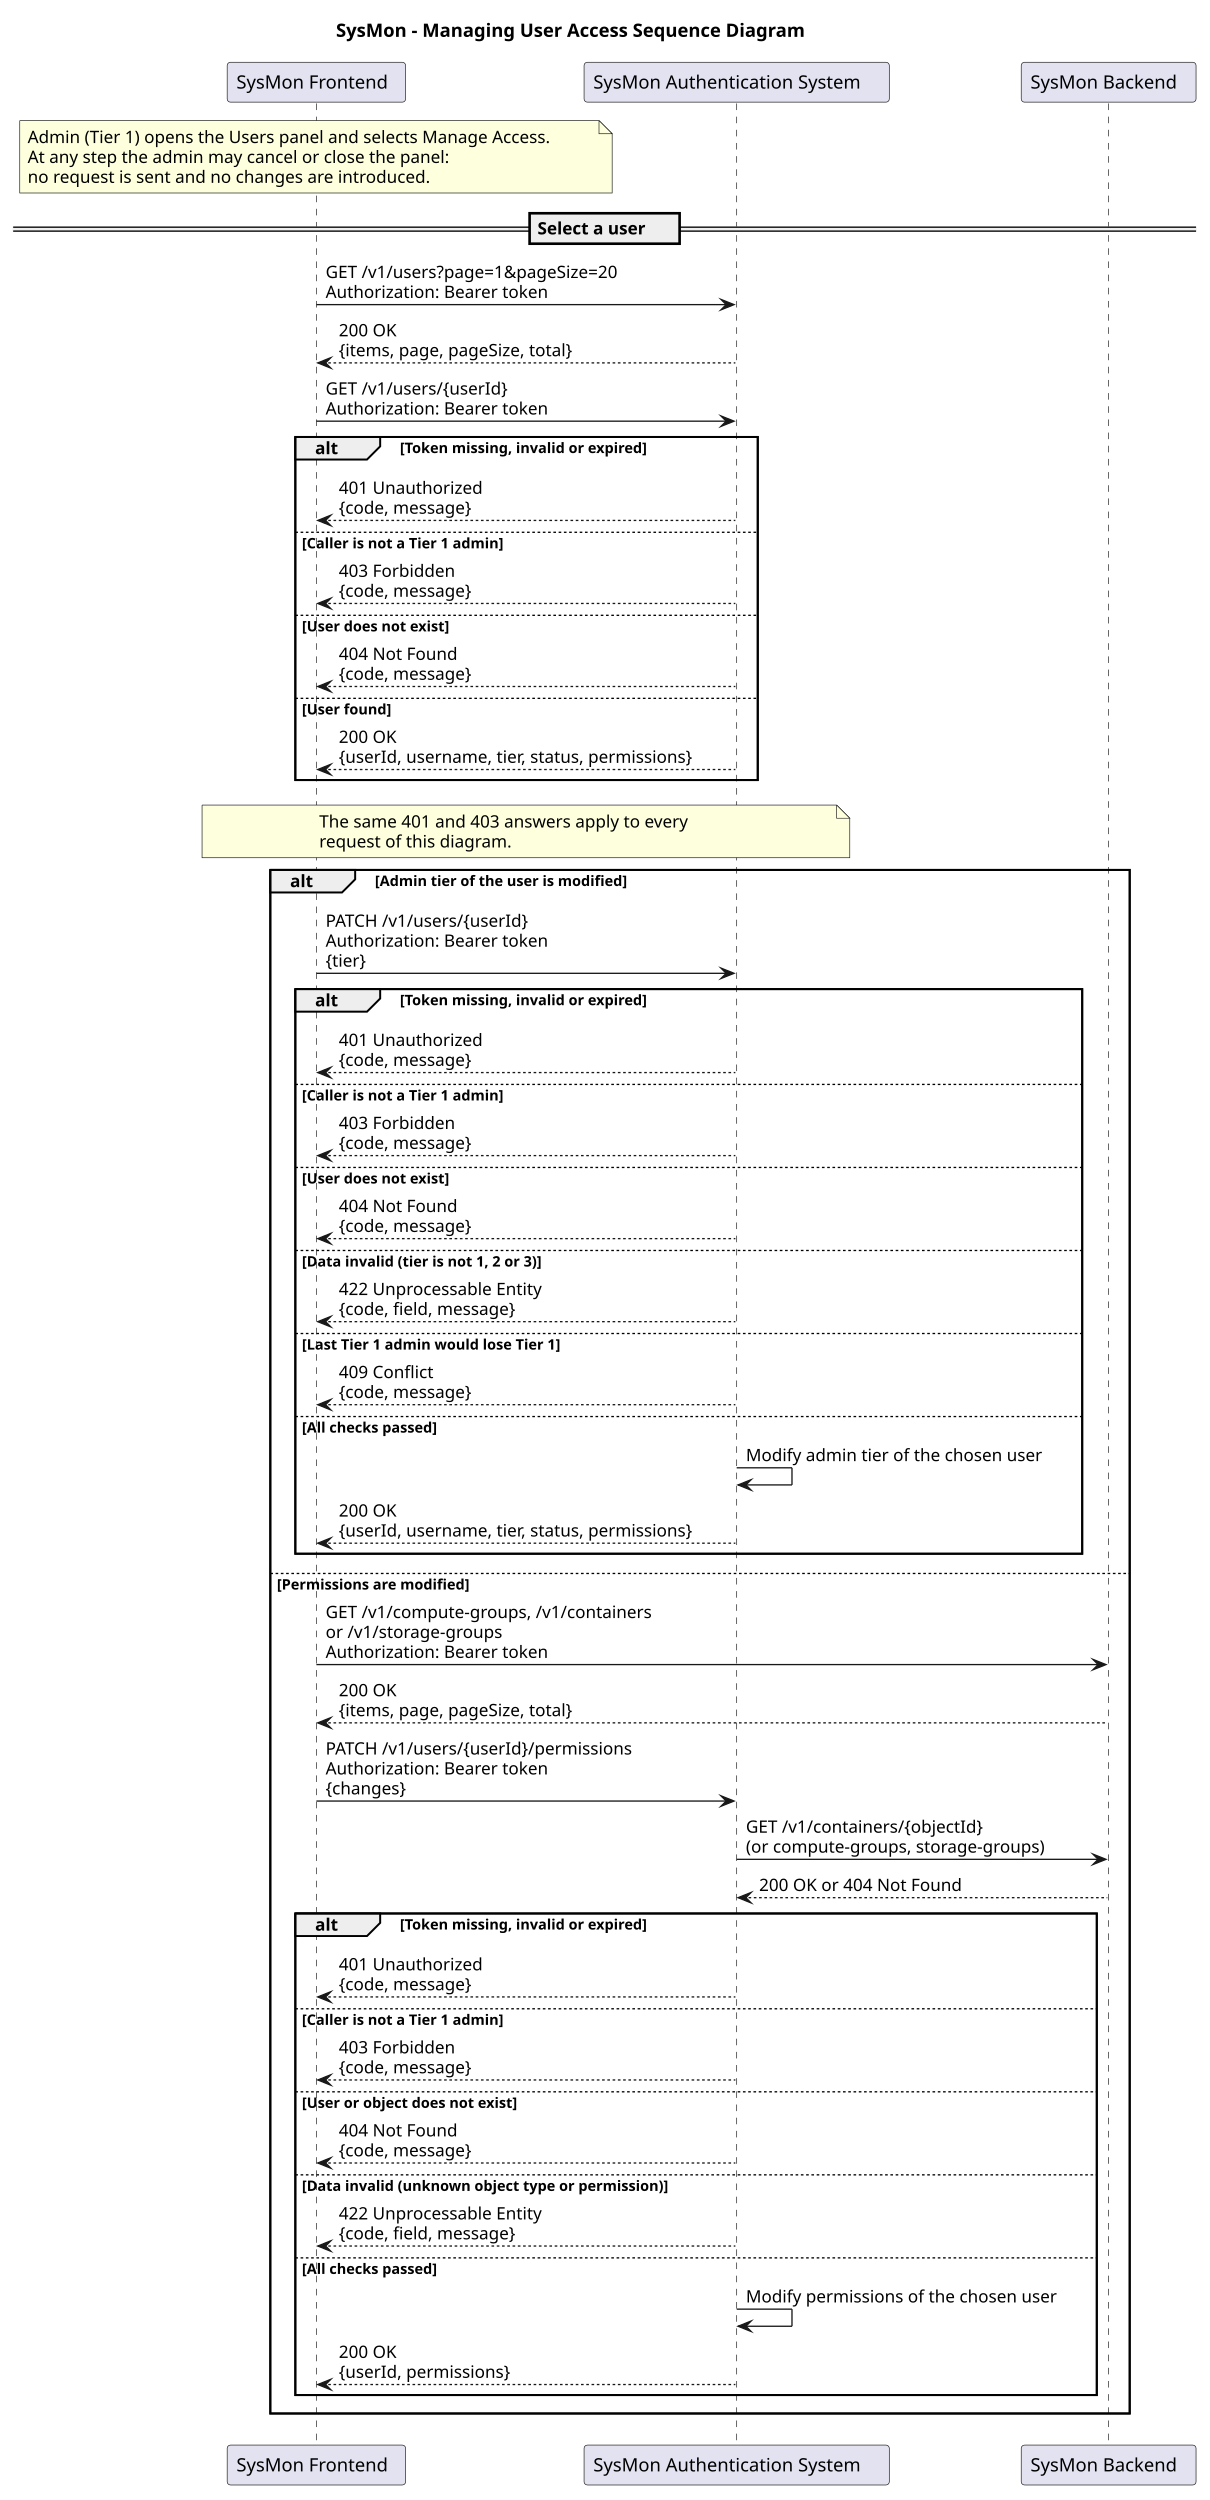
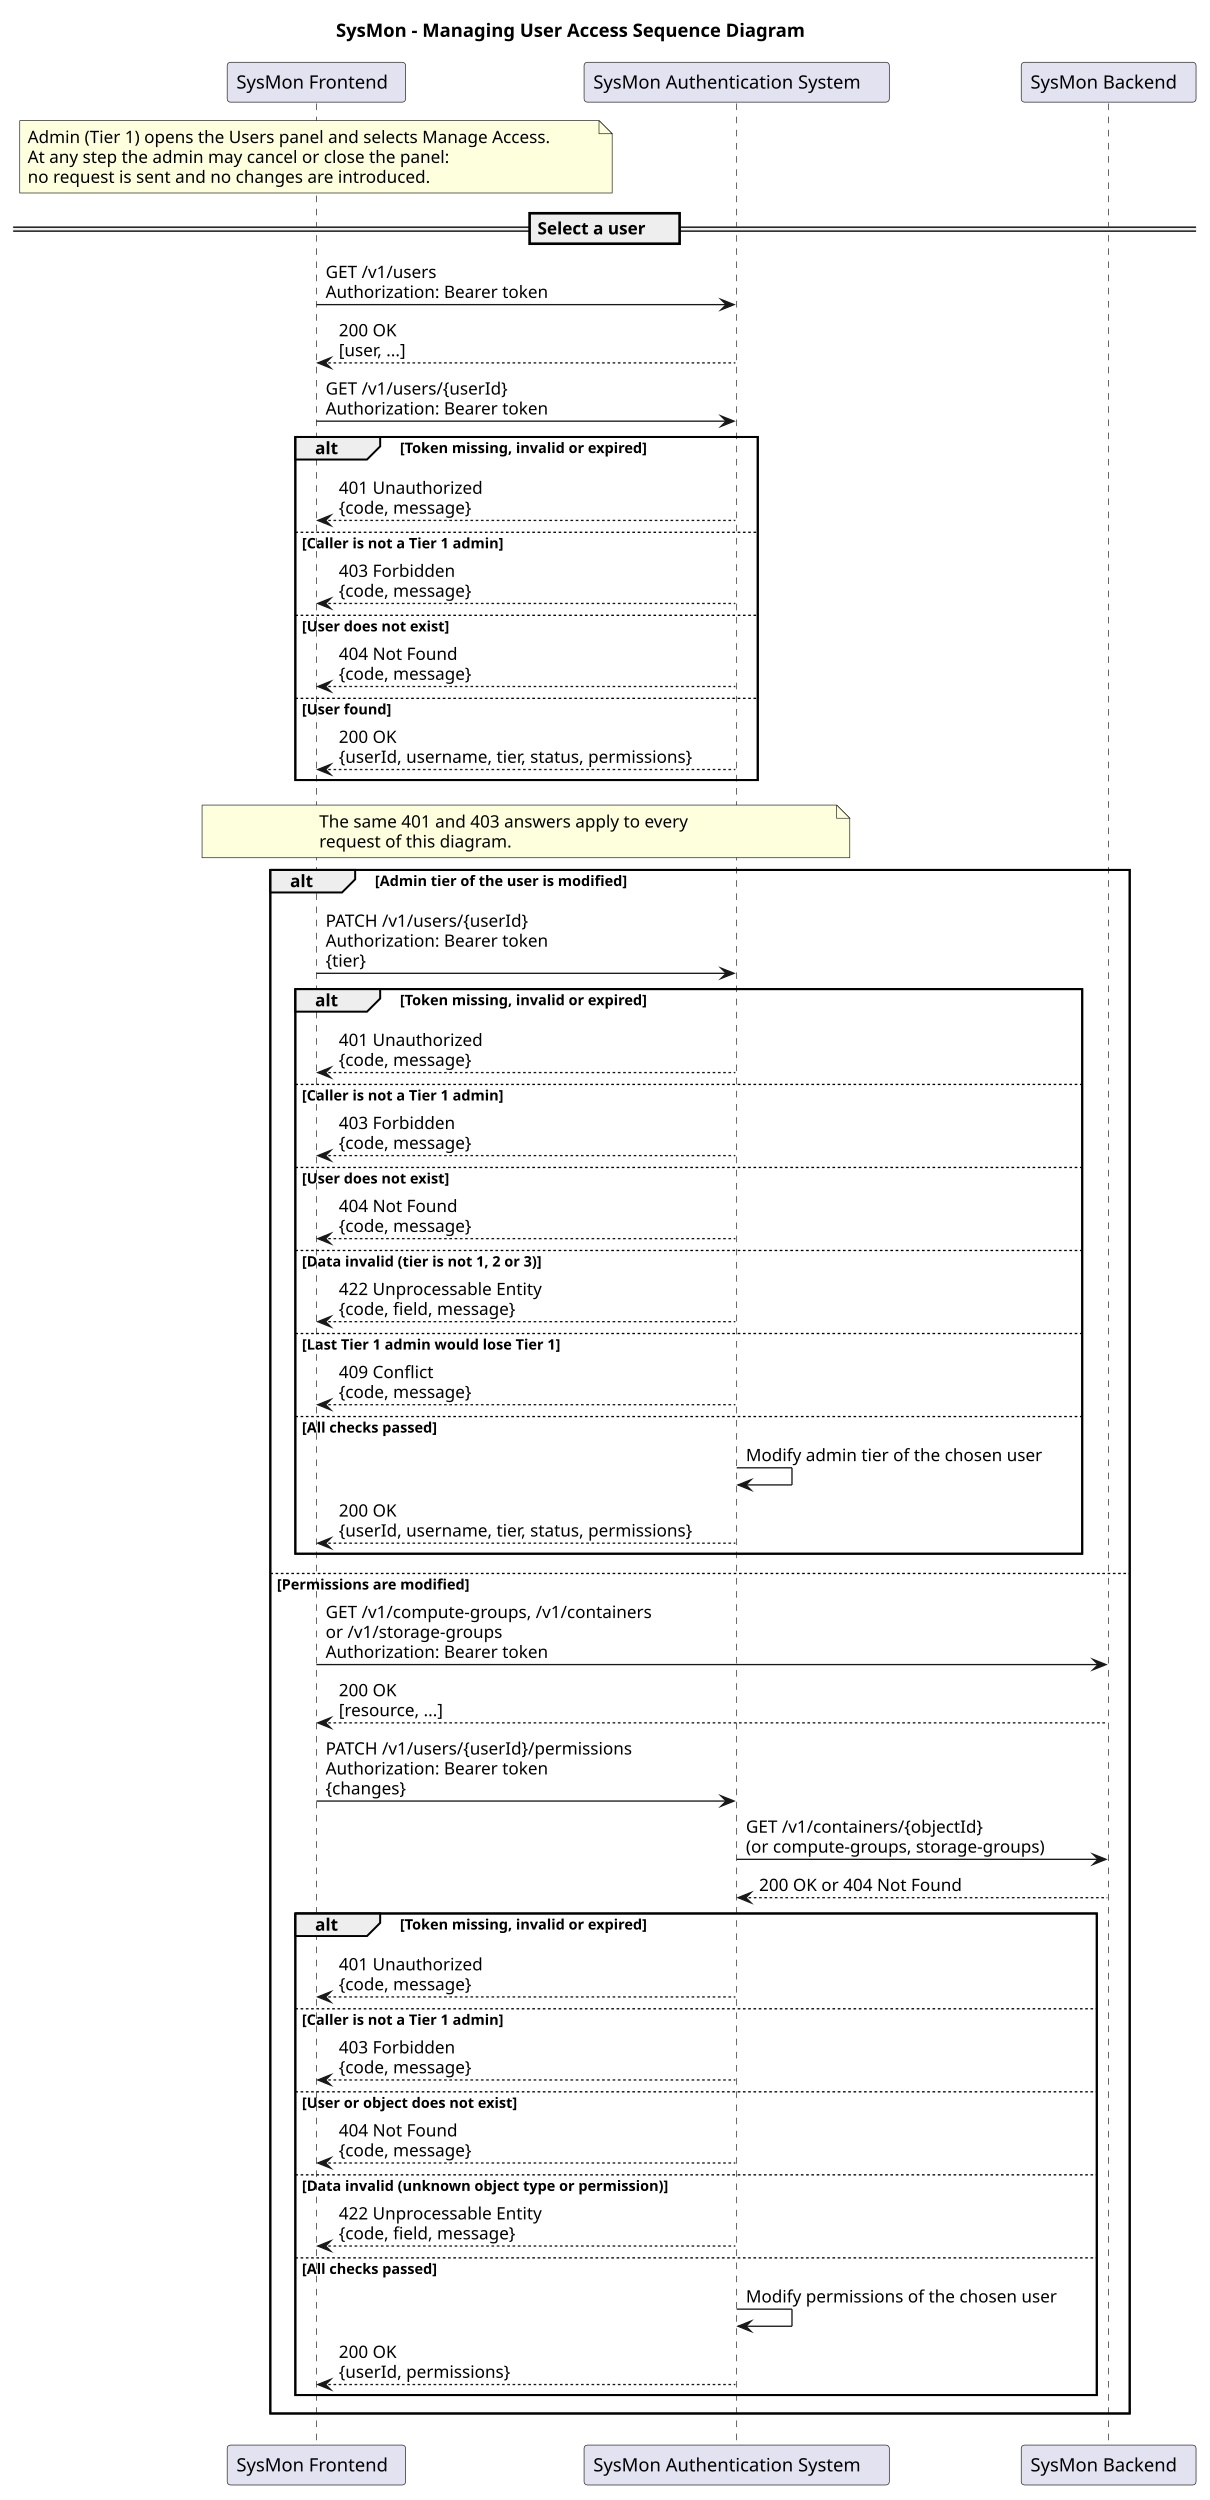
<svg xmlns="http://www.w3.org/2000/svg" version="1.1" data-diagram-type="SEQUENCE" style="width:919px;height:1899px;background:#FFFFFF;" width="919px" height="1899px" viewBox="0 0 919 1899" zoomAndPan="magnify" preserveAspectRatio="none" contentStyleType="text/css">
  <defs />
  <g font-family="sans-serif" lengthAdjust="spacing">
    <g class="title" data-source-line="1">
      <text x="255.229" y="27.995" fill="#000" font-size="14" textLength="407.06" font-weight="700">SysMon - Managing User Access Sequence Diagram</text>
    </g>
    <rect x="224.336" y="331.922" width="351.255" height="260.609" fill="none" style="stroke:#000;stroke-width:1.5;" />
    <rect x="205.336" y="660.797" width="652.784" height="1172.492" fill="none" style="stroke:#000;stroke-width:1.5;" />
    <rect x="224.336" y="751.328" width="597.708" height="428.883" fill="none" style="stroke:#000;stroke-width:1.5;" />
    <rect x="224.336" y="1453.477" width="608.784" height="365.813" fill="none" style="stroke:#000;stroke-width:1.5;" />
    <g class="participant-lifeline" data-qualified-name="Frontend" data-entity-uid="part1" id="part1-lifeline" data-source-line="3">
      <g>
        <rect x="236.836" y="78.594" width="8" height="1778.695" fill="#000" fill-opacity="0" />
        <line x1="240.336" y1="78.594" x2="240.336" y2="1857.289" style="stroke:#181818;stroke-width:0.5;stroke-dasharray:5,5;" />
      </g>
    </g>
    <g class="participant-lifeline" data-qualified-name="Auth" data-entity-uid="part2" id="part2-lifeline" data-source-line="4">
      <g>
        <rect x="556.091" y="78.594" width="8" height="1778.695" fill="#000" fill-opacity="0" />
        <line x1="559.591" y1="78.594" x2="559.591" y2="1857.289" style="stroke:#181818;stroke-width:0.5;stroke-dasharray:5,5;" />
      </g>
    </g>
    <g class="participant-lifeline" data-qualified-name="Backend" data-entity-uid="part3" id="part3-lifeline" data-source-line="5">
      <g>
        <rect x="838.621" y="78.594" width="8" height="1778.695" fill="#000" fill-opacity="0" />
        <line x1="842.121" y1="78.594" x2="842.121" y2="1857.289" style="stroke:#181818;stroke-width:0.5;stroke-dasharray:5,5;" />
      </g>
    </g>
    <g class="participant participant-head" data-qualified-name="Frontend" data-entity-uid="part1" id="part1-head" data-source-line="3">
      <rect x="172.565" y="47.297" width="135.543" height="30.297" fill="#E2E2F0" style="stroke:#181818;stroke-width:0.5;" rx="2.5" ry="2.5" />
      <text x="179.565" y="67.292" fill="#000" font-size="14" textLength="121.543">SysMon Frontend</text>
    </g>
    <g class="participant participant-head" data-qualified-name="Auth" data-entity-uid="part2" id="part2-head" data-source-line="4">
      <rect x="443.661" y="47.297" width="231.861" height="30.297" fill="#E2E2F0" style="stroke:#181818;stroke-width:0.5;" rx="2.5" ry="2.5" />
      <text x="450.661" y="67.292" fill="#000" font-size="14" textLength="217.861">SysMon Authentication System</text>
    </g>
    <g class="participant participant-head" data-qualified-name="Backend" data-entity-uid="part3" id="part3-head" data-source-line="5">
      <rect x="775.723" y="47.297" width="132.795" height="30.297" fill="#E2E2F0" style="stroke:#181818;stroke-width:0.5;" rx="2.5" ry="2.5" />
      <text x="782.723" y="67.292" fill="#000" font-size="14" textLength="118.795">SysMon Backend</text>
    </g>
    <g class="participant participant-tail" data-qualified-name="Frontend" data-entity-uid="part1" id="part1-tail" data-source-line="3">
      <rect x="172.565" y="1857.289" width="135.543" height="30.297" fill="#E2E2F0" style="stroke:#181818;stroke-width:0.5;" rx="2.5" ry="2.5" />
      <text x="179.565" y="1877.284" fill="#000" font-size="14" textLength="121.543">SysMon Frontend</text>
    </g>
    <g class="participant participant-tail" data-qualified-name="Auth" data-entity-uid="part2" id="part2-tail" data-source-line="4">
      <rect x="443.661" y="1857.289" width="231.861" height="30.297" fill="#E2E2F0" style="stroke:#181818;stroke-width:0.5;" rx="2.5" ry="2.5" />
      <text x="450.661" y="1877.284" fill="#000" font-size="14" textLength="217.861">SysMon Authentication System</text>
    </g>
    <g class="participant participant-tail" data-qualified-name="Backend" data-entity-uid="part3" id="part3-tail" data-source-line="5">
      <rect x="775.723" y="1857.289" width="132.795" height="30.297" fill="#E2E2F0" style="stroke:#181818;stroke-width:0.5;" rx="2.5" ry="2.5" />
      <text x="782.723" y="1877.284" fill="#000" font-size="14" textLength="118.795">SysMon Backend</text>
    </g>
    <path d="M15,91.594 L15,146.594 L465,146.594 L465,101.594 L455,91.594 L15,91.594" style="stroke:#181818;stroke-width:0.5;" fill="#FEFFDD" />
    <path d="M455,91.594 L455,101.594 L465,101.594 L455,91.594" style="stroke:#181818;stroke-width:0.5;" fill="#FEFFDD" />
    <text x="21" y="108.661" fill="#000" font-size="13" textLength="429.673">Admin (Tier 1) opens the Users panel and selects Manage Access.</text>
    <text x="21" y="123.793" fill="#000" font-size="13" textLength="348.397">At any step the admin may cancel or close the panel:</text>
    <text x="21" y="138.926" fill="#000" font-size="13" textLength="328.288">no request is sent and no changes are introduced.</text>
    <rect x="10" y="172.559" width="898.518" height="3" fill="#EEE" style="stroke:#EEE;stroke-width:1;" />
    <line x1="10" y1="172.559" x2="908.518" y2="172.559" style="stroke:#000;stroke-width:1;" />
    <line x1="10" y1="175.559" x2="908.518" y2="175.559" style="stroke:#000;stroke-width:1;" />
    <rect x="402.287" y="161.992" width="113.944" height="23.133" fill="#EEE" style="stroke:#000;stroke-width:2;" />
    <text x="408.287" y="178.059" fill="#000" font-size="13" textLength="95.418" font-weight="700">Select a user</text>
    <g class="message" data-entity-1="part1" data-entity-2="part2" id="msg1" data-source-line="14">
      <polygon points="547.591,227.391,557.591,231.391,547.591,235.391,551.591,231.391" fill="#181818" style="stroke:#181818;stroke-width:1;stroke-linejoin:miter;stroke-miterlimit:10;" />
      <line x1="240.336" y1="231.391" x2="553.591" y2="231.391" style="stroke:#181818;stroke-width:1;" />
-       <text x="247.336" y="211.192" fill="#000" font-size="13" textLength="245.47">GET /v1/users?page=1&amp;pageSize=20</text>
+       <text x="247.336" y="211.192" fill="#000" font-size="13" textLength="90.213">GET /v1/users</text>
      <text x="247.336" y="226.325" fill="#000" font-size="13" textLength="180.102">Authorization: Bearer token</text>
    </g>
    <g class="message" data-entity-1="part2" data-entity-2="part1" id="msg2" data-source-line="15">
      <polygon points="251.336,271.656,241.336,275.656,251.336,279.656,247.336,275.656" fill="#181818" style="stroke:#181818;stroke-width:1;stroke-linejoin:miter;stroke-miterlimit:10;" />
      <line x1="245.336" y1="275.656" x2="558.591" y2="275.656" style="stroke:#181818;stroke-width:1;stroke-dasharray:2,2;" />
      <text x="257.336" y="255.458" fill="#000" font-size="13" textLength="47.703">200 OK</text>
-       <text x="257.336" y="270.59" fill="#000" font-size="13" textLength="198.828">{items, page, pageSize, total}</text>
+       <text x="257.336" y="270.59" fill="#000" font-size="13" textLength="59.16">[user, ...]</text>
    </g>
    <g class="message" data-entity-1="part1" data-entity-2="part2" id="msg3" data-source-line="16">
      <polygon points="547.591,315.922,557.591,319.922,547.591,323.922,551.591,319.922" fill="#181818" style="stroke:#181818;stroke-width:1;stroke-linejoin:miter;stroke-miterlimit:10;" />
      <line x1="240.336" y1="319.922" x2="553.591" y2="319.922" style="stroke:#181818;stroke-width:1;" />
      <text x="247.336" y="299.723" fill="#000" font-size="13" textLength="151.576">GET /v1/users/{userId}</text>
      <text x="247.336" y="314.856" fill="#000" font-size="13" textLength="180.102">Authorization: Bearer token</text>
    </g>
    <path d="M224.336,331.922 L288.779,331.922 L288.779,339.055 L278.779,349.055 L224.336,349.055 L224.336,331.922" style="stroke:#000;stroke-width:1.5;" fill="#EEE" />
    <rect x="224.336" y="331.922" width="351.255" height="260.609" fill="none" style="stroke:#000;stroke-width:1.5;" />
    <text x="239.336" y="344.989" fill="#000" font-size="13" textLength="19.443" font-weight="700">alt</text>
    <text x="303.779" y="344.132" fill="#000" font-size="11" textLength="216.573" font-weight="700">[Token missing, invalid or expired]</text>
    <g class="message" data-entity-1="part2" data-entity-2="part1" id="msg4" data-source-line="19">
      <polygon points="251.336,391.32,241.336,395.32,251.336,399.32,247.336,395.32" fill="#181818" style="stroke:#181818;stroke-width:1;stroke-linejoin:miter;stroke-miterlimit:10;" />
      <line x1="245.336" y1="395.32" x2="558.591" y2="395.32" style="stroke:#181818;stroke-width:1;stroke-dasharray:2,2;" />
      <text x="257.336" y="375.122" fill="#000" font-size="13" textLength="116.226">401 Unauthorized</text>
      <text x="257.336" y="390.254" fill="#000" font-size="13" textLength="114.582">{code, message}</text>
    </g>
    <line x1="224.336" y1="404.32" x2="575.591" y2="404.32" style="stroke:#000;stroke-width:1;stroke-dasharray:2,2;" />
    <text x="229.336" y="416.531" fill="#000" font-size="11" textLength="177.515" font-weight="700">[Caller is not a Tier 1 admin]</text>
    <g class="message" data-entity-1="part2" data-entity-2="part1" id="msg5" data-source-line="21">
      <polygon points="251.336,454.391,241.336,458.391,251.336,462.391,247.336,458.391" fill="#181818" style="stroke:#181818;stroke-width:1;stroke-linejoin:miter;stroke-miterlimit:10;" />
      <line x1="245.336" y1="458.391" x2="558.591" y2="458.391" style="stroke:#181818;stroke-width:1;stroke-dasharray:2,2;" />
      <text x="257.336" y="438.192" fill="#000" font-size="13" textLength="94.326">403 Forbidden</text>
      <text x="257.336" y="453.325" fill="#000" font-size="13" textLength="114.582">{code, message}</text>
    </g>
    <line x1="224.336" y1="467.391" x2="575.591" y2="467.391" style="stroke:#000;stroke-width:1;stroke-dasharray:2,2;" />
    <text x="229.336" y="479.601" fill="#000" font-size="11" textLength="130.125" font-weight="700">[User does not exist]</text>
    <g class="message" data-entity-1="part2" data-entity-2="part1" id="msg6" data-source-line="23">
      <polygon points="251.336,517.461,241.336,521.461,251.336,525.461,247.336,521.461" fill="#181818" style="stroke:#181818;stroke-width:1;stroke-linejoin:miter;stroke-miterlimit:10;" />
      <line x1="245.336" y1="521.461" x2="558.591" y2="521.461" style="stroke:#181818;stroke-width:1;stroke-dasharray:2,2;" />
      <text x="257.336" y="501.262" fill="#000" font-size="13" textLength="96.015">404 Not Found</text>
      <text x="257.336" y="516.395" fill="#000" font-size="13" textLength="114.582">{code, message}</text>
    </g>
    <line x1="224.336" y1="530.461" x2="575.591" y2="530.461" style="stroke:#000;stroke-width:1;stroke-dasharray:2,2;" />
    <text x="229.336" y="542.671" fill="#000" font-size="11" textLength="78.128" font-weight="700">[User found]</text>
    <g class="message" data-entity-1="part2" data-entity-2="part1" id="msg7" data-source-line="25">
      <polygon points="251.336,580.531,241.336,584.531,251.336,588.531,247.336,584.531" fill="#181818" style="stroke:#181818;stroke-width:1;stroke-linejoin:miter;stroke-miterlimit:10;" />
      <line x1="245.336" y1="584.531" x2="558.591" y2="584.531" style="stroke:#181818;stroke-width:1;stroke-dasharray:2,2;" />
      <text x="257.336" y="564.333" fill="#000" font-size="13" textLength="47.703">200 OK</text>
      <text x="257.336" y="579.465" fill="#000" font-size="13" textLength="295.255">{userId, username, tier, status, permissions}</text>
    </g>
    <path d="M153.485,611.531 L153.485,651.531 L645.485,651.531 L645.485,621.531 L635.485,611.531 L153.485,611.531" style="stroke:#181818;stroke-width:0.5;" fill="#FEFFDD" />
    <path d="M635.485,611.531 L635.485,621.531 L645.485,621.531 L635.485,611.531" style="stroke:#181818;stroke-width:0.5;" fill="#FEFFDD" />
    <text x="242.463" y="628.598" fill="#000" font-size="13" textLength="306.001">The same 401 and 403 answers apply to every</text>
    <text x="242.463" y="643.731" fill="#000" font-size="13" textLength="156.54">request of this diagram.</text>
    <path d="M205.336,660.797 L269.779,660.797 L269.779,667.93 L259.779,677.93 L205.336,677.93 L205.336,660.797" style="stroke:#000;stroke-width:1.5;" fill="#EEE" />
    <rect x="205.336" y="660.797" width="652.784" height="1172.492" fill="none" style="stroke:#000;stroke-width:1.5;" />
    <text x="220.336" y="673.864" fill="#000" font-size="13" textLength="19.443" font-weight="700">alt</text>
    <text x="284.779" y="673.007" fill="#000" font-size="11" textLength="219.425" font-weight="700">[Admin tier of the user is modified]</text>
    <g class="message" data-entity-1="part1" data-entity-2="part2" id="msg8" data-source-line="34">
      <polygon points="547.591,735.328,557.591,739.328,547.591,743.328,551.591,739.328" fill="#181818" style="stroke:#181818;stroke-width:1;stroke-linejoin:miter;stroke-miterlimit:10;" />
      <line x1="240.336" y1="739.328" x2="553.591" y2="739.328" style="stroke:#181818;stroke-width:1;" />
      <text x="247.336" y="703.997" fill="#000" font-size="13" textLength="168.873">PATCH /v1/users/{userId}</text>
      <text x="247.336" y="719.129" fill="#000" font-size="13" textLength="180.102">Authorization: Bearer token</text>
      <text x="247.336" y="734.262" fill="#000" font-size="13" textLength="38.594">{tier}</text>
    </g>
    <path d="M224.336,751.328 L288.779,751.328 L288.779,758.461 L278.779,768.461 L224.336,768.461 L224.336,751.328" style="stroke:#000;stroke-width:1.5;" fill="#EEE" />
    <rect x="224.336" y="751.328" width="597.708" height="428.883" fill="none" style="stroke:#000;stroke-width:1.5;" />
    <text x="239.336" y="764.395" fill="#000" font-size="13" textLength="19.443" font-weight="700">alt</text>
    <text x="303.779" y="763.539" fill="#000" font-size="11" textLength="216.573" font-weight="700">[Token missing, invalid or expired]</text>
    <g class="message" data-entity-1="part2" data-entity-2="part1" id="msg9" data-source-line="37">
      <polygon points="251.336,810.727,241.336,814.727,251.336,818.727,247.336,814.727" fill="#181818" style="stroke:#181818;stroke-width:1;stroke-linejoin:miter;stroke-miterlimit:10;" />
      <line x1="245.336" y1="814.727" x2="558.591" y2="814.727" style="stroke:#181818;stroke-width:1;stroke-dasharray:2,2;" />
      <text x="257.336" y="794.528" fill="#000" font-size="13" textLength="116.226">401 Unauthorized</text>
      <text x="257.336" y="809.661" fill="#000" font-size="13" textLength="114.582">{code, message}</text>
    </g>
    <line x1="224.336" y1="823.727" x2="822.044" y2="823.727" style="stroke:#000;stroke-width:1;stroke-dasharray:2,2;" />
    <text x="229.336" y="835.937" fill="#000" font-size="11" textLength="177.515" font-weight="700">[Caller is not a Tier 1 admin]</text>
    <g class="message" data-entity-1="part2" data-entity-2="part1" id="msg10" data-source-line="39">
      <polygon points="251.336,873.797,241.336,877.797,251.336,881.797,247.336,877.797" fill="#181818" style="stroke:#181818;stroke-width:1;stroke-linejoin:miter;stroke-miterlimit:10;" />
      <line x1="245.336" y1="877.797" x2="558.591" y2="877.797" style="stroke:#181818;stroke-width:1;stroke-dasharray:2,2;" />
      <text x="257.336" y="857.598" fill="#000" font-size="13" textLength="94.326">403 Forbidden</text>
      <text x="257.336" y="872.731" fill="#000" font-size="13" textLength="114.582">{code, message}</text>
    </g>
    <line x1="224.336" y1="886.797" x2="822.044" y2="886.797" style="stroke:#000;stroke-width:1;stroke-dasharray:2,2;" />
    <text x="229.336" y="899.007" fill="#000" font-size="11" textLength="130.125" font-weight="700">[User does not exist]</text>
    <g class="message" data-entity-1="part2" data-entity-2="part1" id="msg11" data-source-line="41">
      <polygon points="251.336,936.867,241.336,940.867,251.336,944.867,247.336,940.867" fill="#181818" style="stroke:#181818;stroke-width:1;stroke-linejoin:miter;stroke-miterlimit:10;" />
      <line x1="245.336" y1="940.867" x2="558.591" y2="940.867" style="stroke:#181818;stroke-width:1;stroke-dasharray:2,2;" />
      <text x="257.336" y="920.668" fill="#000" font-size="13" textLength="96.015">404 Not Found</text>
      <text x="257.336" y="935.801" fill="#000" font-size="13" textLength="114.582">{code, message}</text>
    </g>
    <line x1="224.336" y1="949.867" x2="822.044" y2="949.867" style="stroke:#000;stroke-width:1;stroke-dasharray:2,2;" />
    <text x="229.336" y="962.078" fill="#000" font-size="11" textLength="214.591" font-weight="700">[Data invalid (tier is not 1, 2 or 3)]</text>
    <g class="message" data-entity-1="part2" data-entity-2="part1" id="msg12" data-source-line="43">
      <polygon points="251.336,999.938,241.336,1003.938,251.336,1007.938,247.336,1003.938" fill="#181818" style="stroke:#181818;stroke-width:1;stroke-linejoin:miter;stroke-miterlimit:10;" />
      <line x1="245.336" y1="1003.938" x2="558.591" y2="1003.938" style="stroke:#181818;stroke-width:1;stroke-dasharray:2,2;" />
      <text x="257.336" y="983.739" fill="#000" font-size="13" textLength="166.854">422 Unprocessable Entity</text>
      <text x="257.336" y="998.872" fill="#000" font-size="13" textLength="150.896">{code, field, message}</text>
    </g>
    <line x1="224.336" y1="1012.938" x2="822.044" y2="1012.938" style="stroke:#000;stroke-width:1;stroke-dasharray:2,2;" />
    <text x="229.336" y="1025.148" fill="#000" font-size="11" textLength="227.616" font-weight="700">[Last Tier 1 admin would lose Tier 1]</text>
    <g class="message" data-entity-1="part2" data-entity-2="part1" id="msg13" data-source-line="45">
      <polygon points="251.336,1063.008,241.336,1067.008,251.336,1071.008,247.336,1067.008" fill="#181818" style="stroke:#181818;stroke-width:1;stroke-linejoin:miter;stroke-miterlimit:10;" />
      <line x1="245.336" y1="1067.008" x2="558.591" y2="1067.008" style="stroke:#181818;stroke-width:1;stroke-dasharray:2,2;" />
      <text x="257.336" y="1046.809" fill="#000" font-size="13" textLength="78.26">409 Conflict</text>
      <text x="257.336" y="1061.942" fill="#000" font-size="13" textLength="114.582">{code, message}</text>
    </g>
    <line x1="224.336" y1="1076.008" x2="822.044" y2="1076.008" style="stroke:#000;stroke-width:1;stroke-dasharray:2,2;" />
    <text x="229.336" y="1088.218" fill="#000" font-size="11" textLength="119.689" font-weight="700">[All checks passed]</text>
    <g class="message" data-entity-1="part2" data-entity-2="part2" id="msg14" data-source-line="47">
      <line x1="559.591" y1="1114.945" x2="601.591" y2="1114.945" style="stroke:#181818;stroke-width:1;" />
      <line x1="601.591" y1="1114.945" x2="601.591" y2="1127.945" style="stroke:#181818;stroke-width:1;" />
      <line x1="560.591" y1="1127.945" x2="601.591" y2="1127.945" style="stroke:#181818;stroke-width:1;" />
      <polygon points="570.591,1123.945,560.591,1127.945,570.591,1131.945,566.591,1127.945" fill="#181818" style="stroke:#181818;stroke-width:1;stroke-linejoin:miter;stroke-miterlimit:10;" />
      <text x="566.591" y="1109.879" fill="#000" font-size="13" textLength="239.453">Modify admin tier of the chosen user</text>
    </g>
    <g class="message" data-entity-1="part2" data-entity-2="part1" id="msg15" data-source-line="48">
      <polygon points="251.336,1168.211,241.336,1172.211,251.336,1176.211,247.336,1172.211" fill="#181818" style="stroke:#181818;stroke-width:1;stroke-linejoin:miter;stroke-miterlimit:10;" />
      <line x1="245.336" y1="1172.211" x2="558.591" y2="1172.211" style="stroke:#181818;stroke-width:1;stroke-dasharray:2,2;" />
      <text x="257.336" y="1152.012" fill="#000" font-size="13" textLength="47.703">200 OK</text>
      <text x="257.336" y="1167.145" fill="#000" font-size="13" textLength="295.255">{userId, username, tier, status, permissions}</text>
    </g>
    <line x1="205.336" y1="1195.211" x2="858.121" y2="1195.211" style="stroke:#000;stroke-width:1;stroke-dasharray:2,2;" />
    <text x="210.336" y="1207.421" fill="#000" font-size="11" textLength="167.557" font-weight="700">[Permissions are modified]</text>
    <g class="message" data-entity-1="part1" data-entity-2="part3" id="msg16" data-source-line="51">
      <polygon points="830.121,1260.414,840.121,1264.414,830.121,1268.414,834.121,1264.414" fill="#181818" style="stroke:#181818;stroke-width:1;stroke-linejoin:miter;stroke-miterlimit:10;" />
      <line x1="240.336" y1="1264.414" x2="836.121" y2="1264.414" style="stroke:#181818;stroke-width:1;" />
      <text x="247.336" y="1229.083" fill="#000" font-size="13" textLength="263.301">GET /v1/compute-groups, /v1/containers</text>
      <text x="247.336" y="1244.215" fill="#000" font-size="13" textLength="141.045">or /v1/storage-groups</text>
      <text x="247.336" y="1259.348" fill="#000" font-size="13" textLength="180.102">Authorization: Bearer token</text>
    </g>
    <g class="message" data-entity-1="part3" data-entity-2="part1" id="msg17" data-source-line="52">
      <polygon points="251.336,1304.68,241.336,1308.68,251.336,1312.68,247.336,1308.68" fill="#181818" style="stroke:#181818;stroke-width:1;stroke-linejoin:miter;stroke-miterlimit:10;" />
      <line x1="245.336" y1="1308.68" x2="841.121" y2="1308.68" style="stroke:#181818;stroke-width:1;stroke-dasharray:2,2;" />
      <text x="257.336" y="1288.481" fill="#000" font-size="13" textLength="47.703">200 OK</text>
-       <text x="257.336" y="1303.614" fill="#000" font-size="13" textLength="198.828">{items, page, pageSize, total}</text>
+       <text x="257.336" y="1303.614" fill="#000" font-size="13" textLength="87.604">[resource, ...]</text>
    </g>
    <g class="message" data-entity-1="part1" data-entity-2="part2" id="msg18" data-source-line="54">
      <polygon points="547.591,1364.078,557.591,1368.078,547.591,1372.078,551.591,1368.078" fill="#181818" style="stroke:#181818;stroke-width:1;stroke-linejoin:miter;stroke-miterlimit:10;" />
      <line x1="240.336" y1="1368.078" x2="553.591" y2="1368.078" style="stroke:#181818;stroke-width:1;" />
      <text x="247.336" y="1332.747" fill="#000" font-size="13" textLength="251.247">PATCH /v1/users/{userId}/permissions</text>
      <text x="247.336" y="1347.879" fill="#000" font-size="13" textLength="180.102">Authorization: Bearer token</text>
      <text x="247.336" y="1363.012" fill="#000" font-size="13" textLength="71.157">{changes}</text>
    </g>
    <g class="message" data-entity-1="part2" data-entity-2="part3" id="msg19" data-source-line="55">
      <polygon points="830.121,1408.344,840.121,1412.344,830.121,1416.344,834.121,1412.344" fill="#181818" style="stroke:#181818;stroke-width:1;stroke-linejoin:miter;stroke-miterlimit:10;" />
      <line x1="559.591" y1="1412.344" x2="836.121" y2="1412.344" style="stroke:#181818;stroke-width:1;" />
      <text x="566.591" y="1392.145" fill="#000" font-size="13" textLength="196.523">GET /v1/containers/{objectId}</text>
      <text x="566.591" y="1407.278" fill="#000" font-size="13" textLength="241.585">(or compute-groups, storage-groups)</text>
    </g>
    <g class="message" data-entity-1="part3" data-entity-2="part2" id="msg20" data-source-line="56">
      <polygon points="570.591,1437.477,560.591,1441.477,570.591,1445.477,566.591,1441.477" fill="#181818" style="stroke:#181818;stroke-width:1;stroke-linejoin:miter;stroke-miterlimit:10;" />
      <line x1="564.591" y1="1441.477" x2="841.121" y2="1441.477" style="stroke:#181818;stroke-width:1;stroke-dasharray:2,2;" />
      <text x="576.591" y="1436.411" fill="#000" font-size="13" textLength="165.28">200 OK or 404 Not Found</text>
    </g>
    <path d="M224.336,1453.477 L288.779,1453.477 L288.779,1460.609 L278.779,1470.609 L224.336,1470.609 L224.336,1453.477" style="stroke:#000;stroke-width:1.5;" fill="#EEE" />
    <rect x="224.336" y="1453.477" width="608.784" height="365.813" fill="none" style="stroke:#000;stroke-width:1.5;" />
    <text x="239.336" y="1466.543" fill="#000" font-size="13" textLength="19.443" font-weight="700">alt</text>
    <text x="303.779" y="1465.687" fill="#000" font-size="11" textLength="216.573" font-weight="700">[Token missing, invalid or expired]</text>
    <g class="message" data-entity-1="part2" data-entity-2="part1" id="msg21" data-source-line="59">
      <polygon points="251.336,1512.875,241.336,1516.875,251.336,1520.875,247.336,1516.875" fill="#181818" style="stroke:#181818;stroke-width:1;stroke-linejoin:miter;stroke-miterlimit:10;" />
      <line x1="245.336" y1="1516.875" x2="558.591" y2="1516.875" style="stroke:#181818;stroke-width:1;stroke-dasharray:2,2;" />
      <text x="257.336" y="1496.676" fill="#000" font-size="13" textLength="116.226">401 Unauthorized</text>
      <text x="257.336" y="1511.809" fill="#000" font-size="13" textLength="114.582">{code, message}</text>
    </g>
    <line x1="224.336" y1="1525.875" x2="833.121" y2="1525.875" style="stroke:#000;stroke-width:1;stroke-dasharray:2,2;" />
    <text x="229.336" y="1538.085" fill="#000" font-size="11" textLength="177.515" font-weight="700">[Caller is not a Tier 1 admin]</text>
    <g class="message" data-entity-1="part2" data-entity-2="part1" id="msg22" data-source-line="61">
      <polygon points="251.336,1575.945,241.336,1579.945,251.336,1583.945,247.336,1579.945" fill="#181818" style="stroke:#181818;stroke-width:1;stroke-linejoin:miter;stroke-miterlimit:10;" />
      <line x1="245.336" y1="1579.945" x2="558.591" y2="1579.945" style="stroke:#181818;stroke-width:1;stroke-dasharray:2,2;" />
      <text x="257.336" y="1559.747" fill="#000" font-size="13" textLength="94.326">403 Forbidden</text>
      <text x="257.336" y="1574.879" fill="#000" font-size="13" textLength="114.582">{code, message}</text>
    </g>
    <line x1="224.336" y1="1588.945" x2="833.121" y2="1588.945" style="stroke:#000;stroke-width:1;stroke-dasharray:2,2;" />
    <text x="229.336" y="1601.156" fill="#000" font-size="11" textLength="189.208" font-weight="700">[User or object does not exist]</text>
    <g class="message" data-entity-1="part2" data-entity-2="part1" id="msg23" data-source-line="63">
      <polygon points="251.336,1639.016,241.336,1643.016,251.336,1647.016,247.336,1643.016" fill="#181818" style="stroke:#181818;stroke-width:1;stroke-linejoin:miter;stroke-miterlimit:10;" />
      <line x1="245.336" y1="1643.016" x2="558.591" y2="1643.016" style="stroke:#181818;stroke-width:1;stroke-dasharray:2,2;" />
      <text x="257.336" y="1622.817" fill="#000" font-size="13" textLength="96.015">404 Not Found</text>
      <text x="257.336" y="1637.95" fill="#000" font-size="13" textLength="114.582">{code, message}</text>
    </g>
    <line x1="224.336" y1="1652.016" x2="833.121" y2="1652.016" style="stroke:#000;stroke-width:1;stroke-dasharray:2,2;" />
    <text x="229.336" y="1664.226" fill="#000" font-size="11" textLength="317.722" font-weight="700">[Data invalid (unknown object type or permission)]</text>
    <g class="message" data-entity-1="part2" data-entity-2="part1" id="msg24" data-source-line="65">
      <polygon points="251.336,1702.086,241.336,1706.086,251.336,1710.086,247.336,1706.086" fill="#181818" style="stroke:#181818;stroke-width:1;stroke-linejoin:miter;stroke-miterlimit:10;" />
      <line x1="245.336" y1="1706.086" x2="558.591" y2="1706.086" style="stroke:#181818;stroke-width:1;stroke-dasharray:2,2;" />
      <text x="257.336" y="1685.887" fill="#000" font-size="13" textLength="166.854">422 Unprocessable Entity</text>
      <text x="257.336" y="1701.02" fill="#000" font-size="13" textLength="150.896">{code, field, message}</text>
    </g>
    <line x1="224.336" y1="1715.086" x2="833.121" y2="1715.086" style="stroke:#000;stroke-width:1;stroke-dasharray:2,2;" />
    <text x="229.336" y="1727.296" fill="#000" font-size="11" textLength="119.689" font-weight="700">[All checks passed]</text>
    <g class="message" data-entity-1="part2" data-entity-2="part2" id="msg25" data-source-line="67">
      <line x1="559.591" y1="1754.023" x2="601.591" y2="1754.023" style="stroke:#181818;stroke-width:1;" />
      <line x1="601.591" y1="1754.023" x2="601.591" y2="1767.023" style="stroke:#181818;stroke-width:1;" />
      <line x1="560.591" y1="1767.023" x2="601.591" y2="1767.023" style="stroke:#181818;stroke-width:1;" />
      <polygon points="570.591,1763.023,560.591,1767.023,570.591,1771.023,566.591,1767.023" fill="#181818" style="stroke:#181818;stroke-width:1;stroke-linejoin:miter;stroke-miterlimit:10;" />
      <text x="566.591" y="1748.958" fill="#000" font-size="13" textLength="250.529">Modify permissions of the chosen user</text>
    </g>
    <g class="message" data-entity-1="part2" data-entity-2="part1" id="msg26" data-source-line="68">
      <polygon points="251.336,1807.289,241.336,1811.289,251.336,1815.289,247.336,1811.289" fill="#181818" style="stroke:#181818;stroke-width:1;stroke-linejoin:miter;stroke-miterlimit:10;" />
      <line x1="245.336" y1="1811.289" x2="558.591" y2="1811.289" style="stroke:#181818;stroke-width:1;stroke-dasharray:2,2;" />
      <text x="257.336" y="1791.09" fill="#000" font-size="13" textLength="47.703">200 OK</text>
      <text x="257.336" y="1806.223" fill="#000" font-size="13" textLength="143.241">{userId, permissions}</text>
    </g>
  </g>
</svg>
